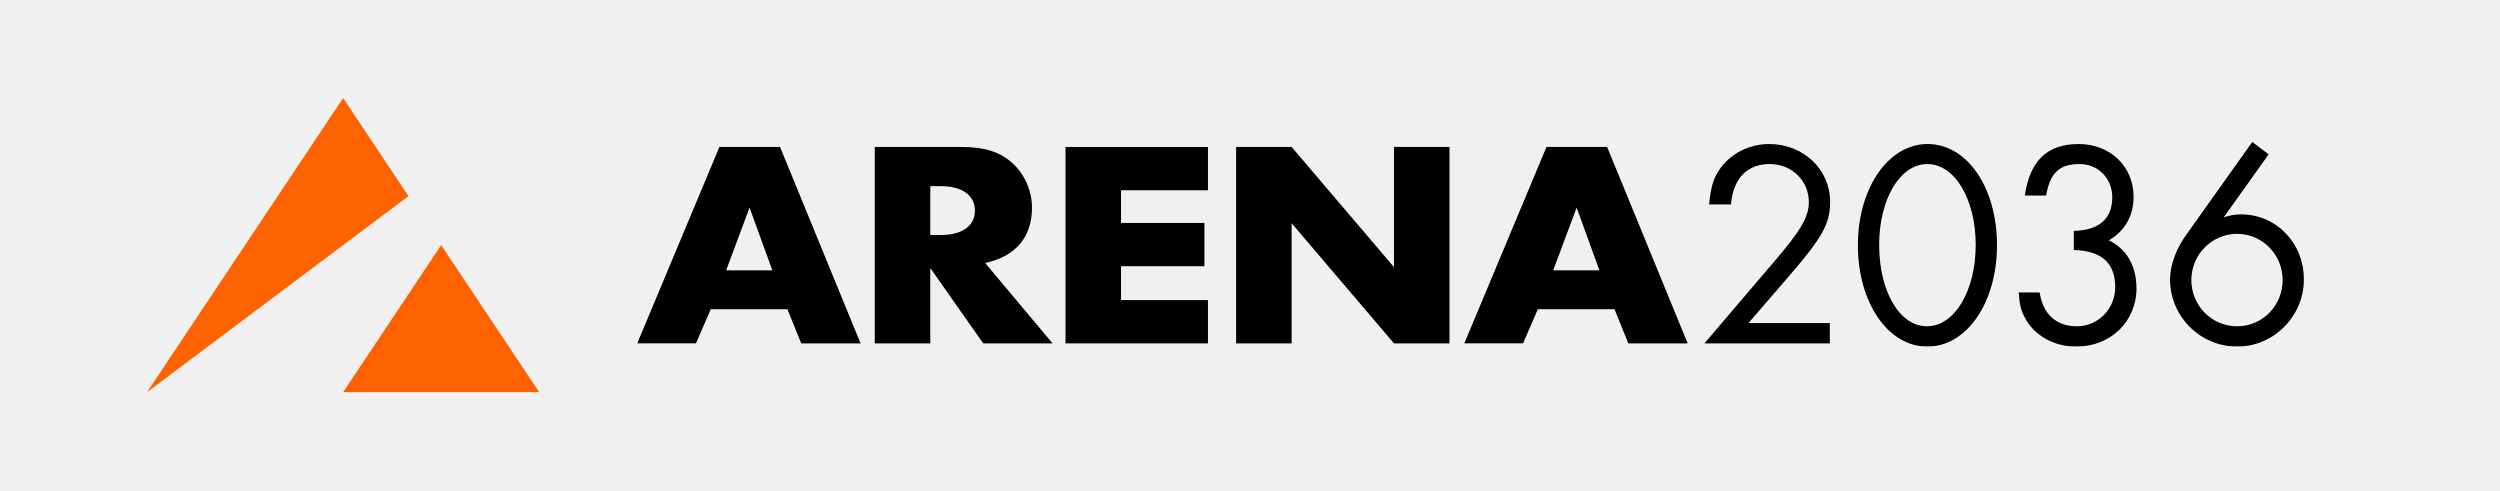
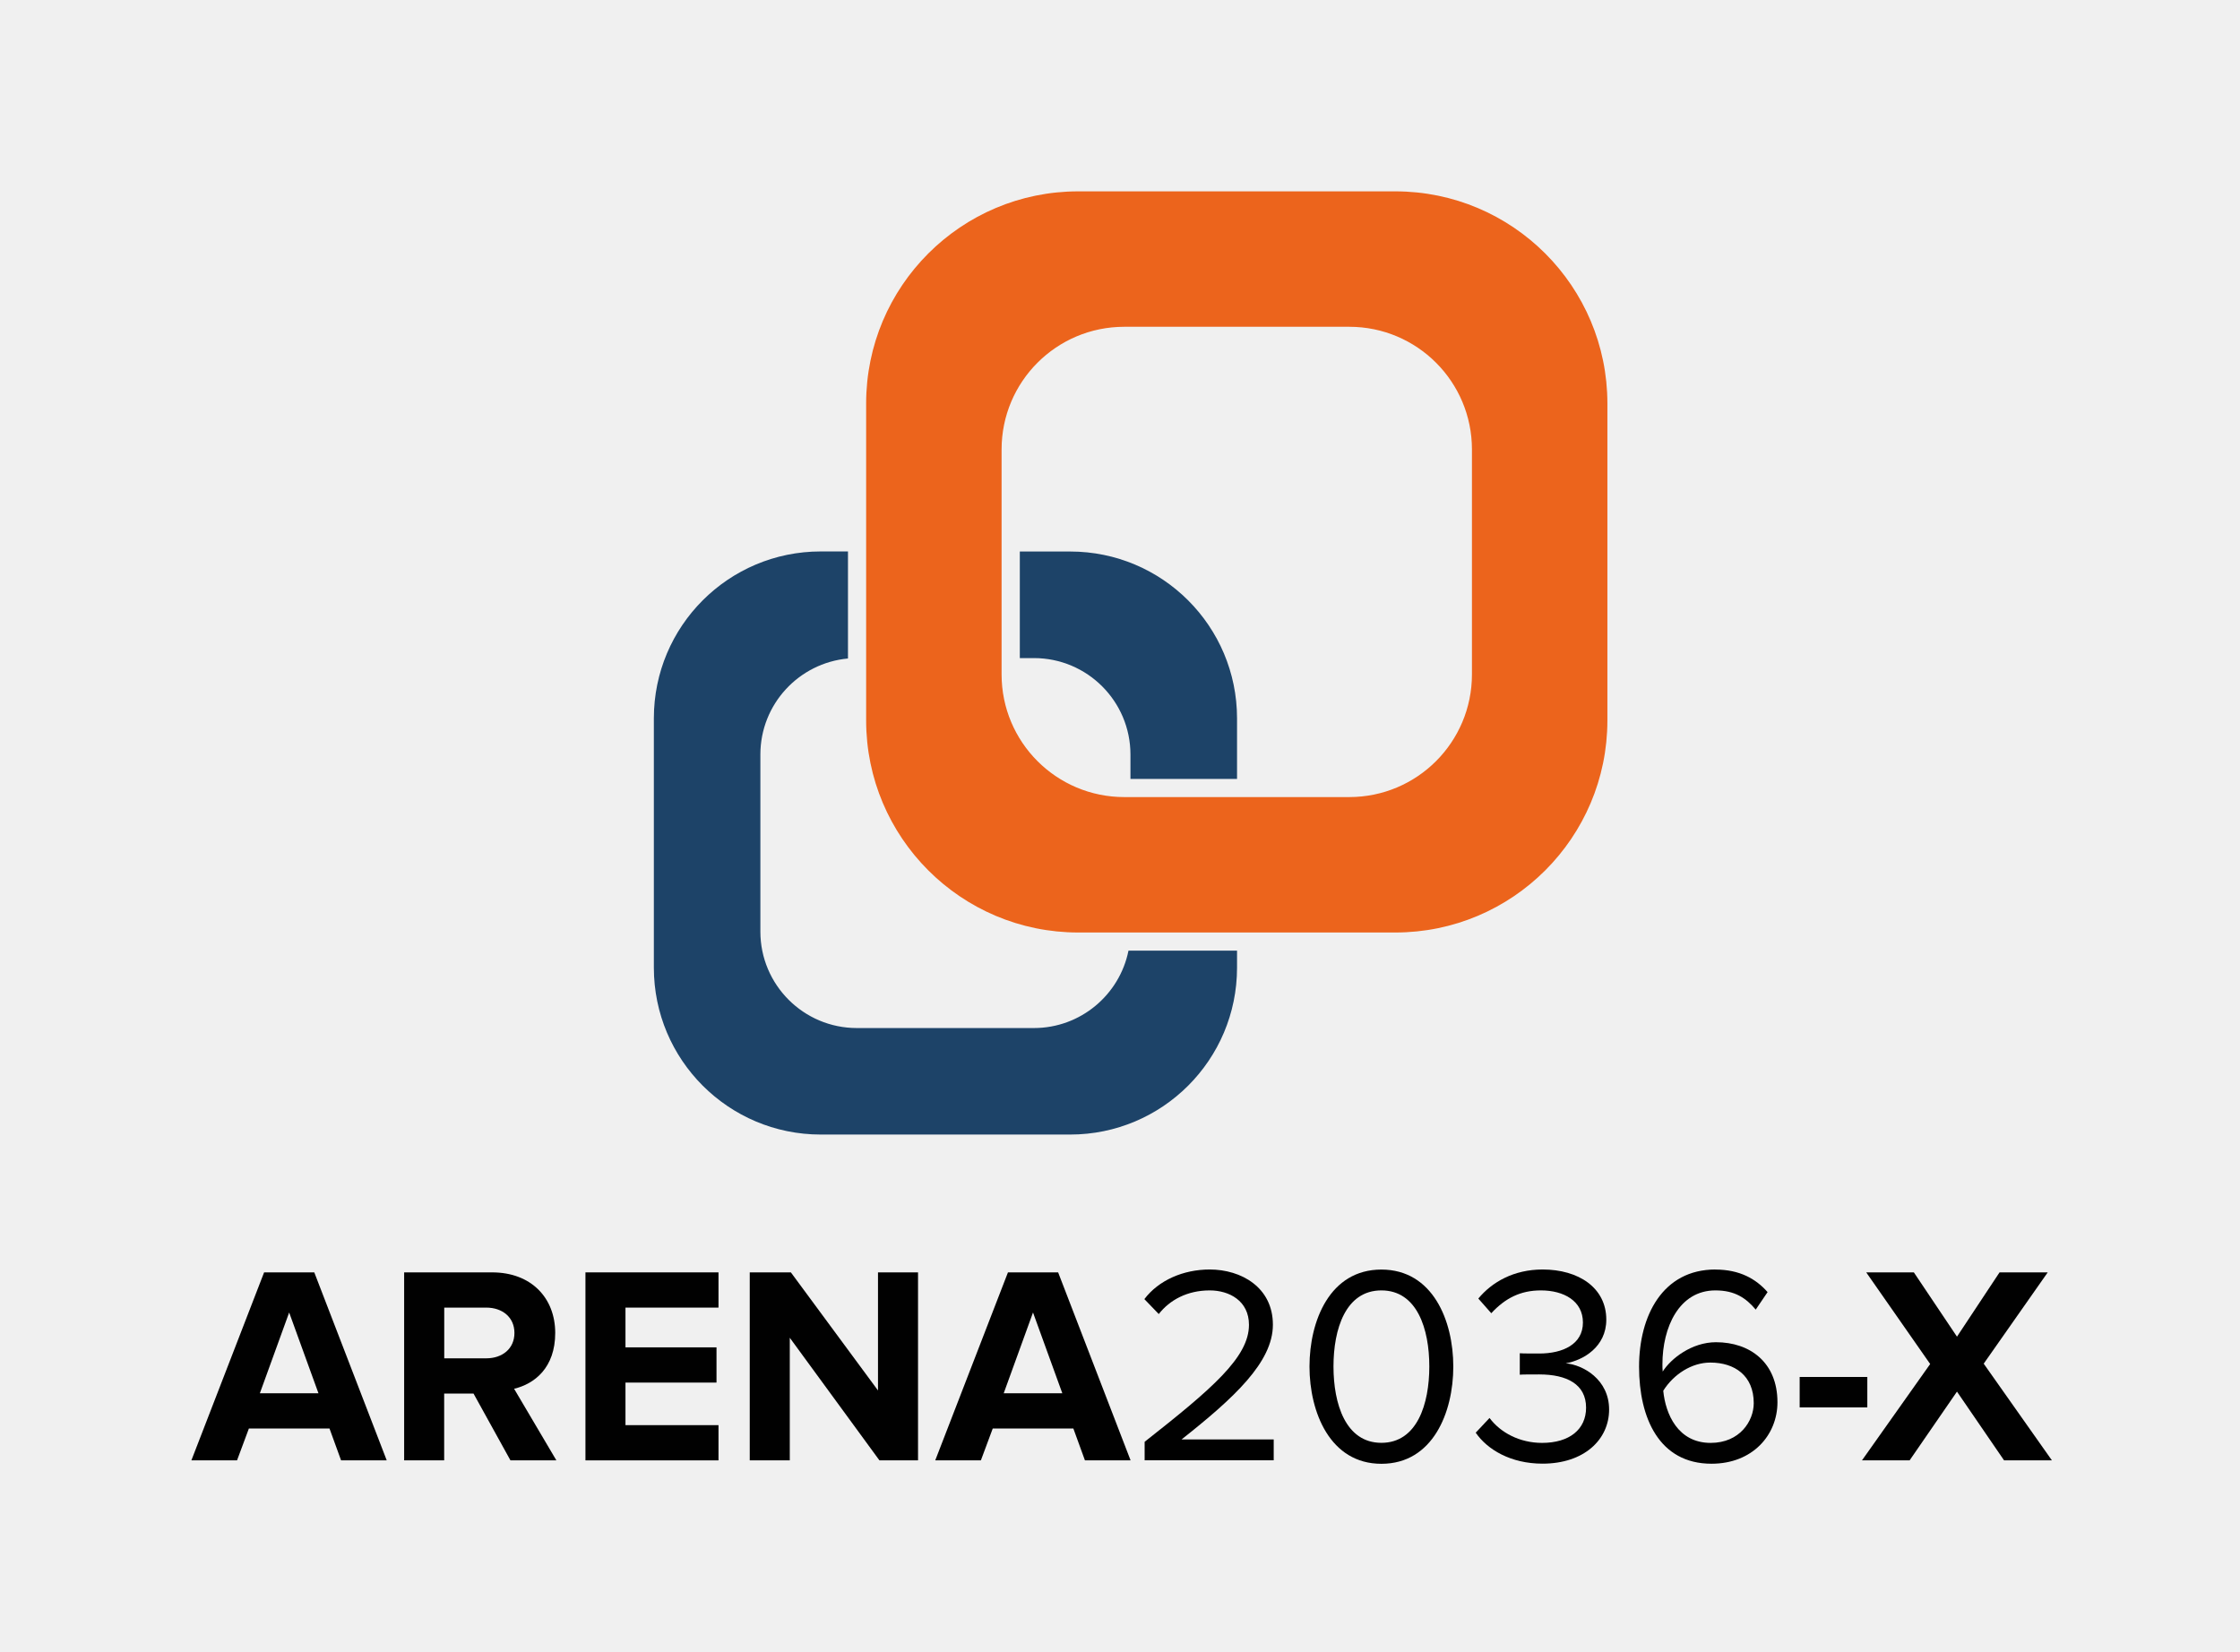
- <svg xmlns="http://www.w3.org/2000/svg" width="6375" height="1250" viewBox="0 0 6375 1250" fill="none">
-   <mask id="mask0_229_2569" style="mask-type:luminance" maskUnits="userSpaceOnUse" x="1625" y="362" width="4250" height="522">
-     <path d="M5875 362H1625V883.861H5875V362Z" fill="white" />
-   </mask>
-   <g mask="url(#mask0_229_2569)">
-     <path d="M1911.36 529.41L1851.66 689.356H1969.46L1911.37 529.41H1911.36ZM1812.37 788.45L1774.73 875.548H1625L1834.47 374.747H1989.09L2194.48 875.585H2043.1L2007.94 788.487H1812.37V788.45Z" fill="black" />
-     <path d="M2398.45 599.289C2454.1 599.289 2486 576 2486 536.958C2486 497.917 2453.29 474.627 2398.45 474.627H2372.27V599.277H2398.45V599.289ZM2683.98 875.596H2507.22L2372.23 683.394V875.596H2230.67V374.758H2450.77C2512.95 374.758 2553.04 388.281 2584.95 419.046C2614.42 447.556 2631.58 488.113 2631.58 529.408C2631.58 604.473 2589.85 654.057 2512.11 670.573L2683.94 875.546L2683.98 875.583V875.596Z" fill="black" />
-     <path d="M2858.62 485.159V568.488H3071.27V678.888H2858.62V765.21H3080.26V875.61H2717.06V374.771H3080.26V485.171H2858.62V485.159Z" fill="black" />
-     <path d="M3152.1 374.759H3293.65L3554.64 681.129V374.759H3696.2V875.597H3554.64L3293.65 569.227V875.597H3152.1V374.759Z" fill="black" />
-     <path d="M4020.41 529.41L3960.68 689.356H4078.5L4020.41 529.41ZM3921.43 788.45L3883.79 875.548H3734.05L3943.52 374.747H4098.16L4303.54 875.585H4152.16L4116.97 788.487H3921.42L3921.45 788.45H3921.43Z" fill="black" />
-     <path d="M4666.04 823.773V875.586H4346.29L4526.26 664.578C4592.46 587.259 4612.52 552.7 4612.52 515.149C4612.52 461.082 4569.39 418.272 4512.87 418.272C4456.36 418.272 4419.93 453.532 4413.99 521.147H4358.2C4362.68 476.859 4368.62 455.823 4384.97 431.82C4412.48 392.015 4460.08 367.235 4511.4 367.235C4598.39 367.235 4666.8 431.82 4666.8 514.398C4666.8 570.718 4647.47 605.277 4559.74 706.637L4458.62 823.773H4666.1H4666.02H4666.04Z" fill="black" />
-     <path d="M4791.89 624.059C4791.89 743.449 4843.94 832.037 4913.84 832.037C4983.75 832.037 5038.03 741.934 5038.03 624.798C5038.03 507.661 4984.49 418.31 4914.58 418.31C4844.68 418.31 4791.89 508.413 4791.89 624.059ZM5092.31 625.537C5092.31 771.96 5014.99 883.838 4914.57 883.838C4814.15 883.838 4737.6 771.221 4737.6 625.537C4737.6 479.852 4814.95 367.235 4915.34 367.235C5015.74 367.235 5092.31 477.635 5092.31 625.499" fill="black" />
-     <path d="M5288.09 588.735C5352.79 587.258 5386.27 557.958 5386.27 503.152C5386.27 455.083 5350.59 418.308 5302.98 418.308C5251.67 418.308 5227.87 440.083 5217.48 498.67H5163.2C5176.59 409.343 5220.45 367.271 5300.78 367.271C5381.11 367.271 5440.59 424.306 5440.59 501.662C5440.59 550.47 5418.26 589.499 5377.4 612.801C5422.74 634.576 5448 678.124 5448 735.196C5448 820.04 5381.83 883.886 5294.1 883.886C5238.32 883.886 5187.78 856.114 5163.98 811.075C5153.55 792.268 5149.86 776.529 5147.63 745.752H5201.17C5209.34 801.271 5243.57 832.073 5296.37 832.073C5349.18 832.073 5393.79 788.524 5393.79 732.229C5393.79 670.674 5358.83 639.133 5288.19 637.606V588.798L5288.09 588.723V588.735Z" fill="black" />
-     <path d="M5587.95 714.16C5587.95 779.484 5640 832.035 5704.68 832.035C5769.37 832.035 5820.69 779.484 5820.69 714.16C5820.69 648.837 5768.65 596.285 5704.68 596.285C5640.72 596.285 5587.95 648.837 5587.95 714.16ZM5785.01 393.566L5670.47 554.214C5689.07 548.216 5700.22 546.726 5715.11 546.726C5804.34 546.726 5874.97 619.575 5874.97 712.67C5874.97 805.766 5798.39 883.836 5704.68 883.836C5610.98 883.836 5533.66 807.293 5533.66 712.67C5533.66 676.634 5548.55 635.351 5574.55 599.278L5743.34 361.975L5785 393.528V393.566H5785.01Z" fill="black" />
+ <svg xmlns="http://www.w3.org/2000/svg" id="Ebene_1" viewBox="0 0 326.79 241.01">
+   <defs>
+     <style>
+       .cls-1 {
+         fill: #1d4368;
+       }
+ 
+       .cls-2 {
+         fill: #ec641c;
+       }
+ 
+       .cls-3 {
+         fill: #010101;
+       }
+     </style>
+   </defs>
+   <path class="cls-1" d="M164.92,110.1v3.55h15.55v-8.83c0-13.45-10.9-24.35-24.35-24.35h-7.34v15.55h2.06c7.78,0,14.08,6.31,14.08,14.08Z" />
+   <g>
+     <path class="cls-3" d="M49.76,213.08l-1.69-4.65h-11.76l-1.73,4.65h-6.66l10.61-27.43h7.32l10.57,27.43h-6.66ZM42.19,191.49l-4.28,11.8h8.55l-4.28-11.8Z" />
+     <path class="cls-3" d="M74.47,213.08l-5.39-9.75h-4.28v9.75h-5.84v-27.43h12.83c5.72,0,9.21,3.74,9.21,8.84s-3.04,7.44-6,8.14l6.17,10.45h-6.7ZM75.05,194.49c0-2.3-1.77-3.7-4.11-3.7h-6.13v7.4h6.13c2.34,0,4.11-1.4,4.11-3.7Z" />
+     <path class="cls-3" d="M85.41,213.08v-27.43h19.41v5.14h-13.57v5.8h13.28v5.14h-13.28v6.21h13.57v5.14h-19.41Z" />
+     <path class="cls-3" d="M128.3,213.08l-13.08-17.89v17.89h-5.84v-27.43h6l12.71,17.23v-17.23h5.84v27.43h-5.63Z" />
+     <path class="cls-3" d="M158.28,213.08l-1.69-4.65h-11.76l-1.73,4.65h-6.66l10.61-27.43h7.32l10.57,27.43h-6.66ZM150.71,191.49l-4.28,11.8h8.55l-4.28-11.8Z" />
+     <path class="cls-3" d="M166.99,213.08v-2.71c9.87-7.77,15.22-12.34,15.22-17.07,0-3.5-2.88-5.02-5.72-5.02-3.29,0-5.84,1.4-7.44,3.45l-2.1-2.18c2.1-2.76,5.68-4.32,9.54-4.32,4.57,0,9.21,2.59,9.21,8.06s-5.68,10.69-13.33,16.74h13.45v3.04h-18.84Z" />
+     <path class="cls-3" d="M201.53,185.24c7.48,0,10.49,7.44,10.49,14.15s-3,14.19-10.49,14.19-10.49-7.53-10.49-14.19,2.96-14.15,10.49-14.15ZM201.53,188.28c-5.22,0-6.99,5.63-6.99,11.1s1.77,11.14,6.99,11.14,6.99-5.68,6.99-11.14-1.77-11.1-6.99-11.1Z" />
+     <path class="cls-3" d="M217.32,206.91c1.6,2.14,4.4,3.62,7.65,3.62,3.99,0,6.42-1.97,6.42-5.14,0-3.41-2.8-4.85-6.83-4.85-1.15,0-2.43,0-2.84.04v-3.13c.45.04,1.73.04,2.84.04,3.45,0,6.37-1.36,6.37-4.52s-2.8-4.69-6.13-4.69c-3,0-5.22,1.15-7.24,3.33l-1.89-2.14c1.97-2.38,5.14-4.24,9.38-4.24,5.26,0,9.29,2.67,9.29,7.32,0,3.95-3.33,5.92-5.92,6.37,2.51.21,6.33,2.34,6.33,6.74s-3.66,7.9-9.71,7.9c-4.65,0-8.06-2.06-9.75-4.52l2.01-2.14Z" />
+     <path class="cls-3" d="M250.26,185.24c3.54,0,5.92,1.36,7.61,3.29l-1.73,2.55c-1.4-1.65-3-2.8-5.88-2.8-5.31,0-7.73,5.39-7.73,10.77,0,.37,0,.7.04,1.07,1.19-1.89,4.24-4.28,7.77-4.28,4.93,0,8.97,2.92,8.97,8.76,0,4.77-3.62,8.97-9.62,8.97-7.65,0-10.57-6.7-10.57-14.15s3.45-14.19,11.14-14.19ZM249.52,198.81c-2.71,0-5.35,1.69-6.87,4.11.33,3.41,2.14,7.61,6.91,7.61,4.24,0,6.29-3.17,6.29-5.8,0-4.03-2.8-5.92-6.33-5.92Z" />
+     <path class="cls-3" d="M262.55,205.35v-4.44h9.87v4.44h-9.87Z" />
+     <path class="cls-3" d="M292.37,213.08l-6.87-10.03-6.91,10.03h-6.95l9.95-14.06-9.33-13.37h6.95l6.29,9.38,6.21-9.38h7.03l-9.34,13.32,9.95,14.11h-6.99Z" />
  </g>
-   <path d="M375 1000L875 250L1041.66 500L375 1000Z" fill="#FF6200" />
-   <path d="M875 1000L1125 625L1375 1000H875Z" fill="#FF6200" />
+   <path class="cls-2" d="M203.55,27.92h-46.24c-17.09,0-30.95,13.86-30.95,30.95v46.24c0,17.09,13.86,30.95,30.95,30.95h46.24c17.09,0,30.95-13.86,30.95-30.95v-46.24c0-17.09-13.86-30.95-30.95-30.95ZM214.74,98.4c0,9.89-8.01,17.9-17.9,17.9h-32.82c-9.89,0-17.9-8.01-17.9-17.9v-32.82c0-9.89,8.01-17.9,17.9-17.9h32.82c9.89,0,17.9,8.01,17.9,17.9v32.82Z" />
+   <path class="cls-1" d="M164.63,138.72c-1.3,6.43-6.99,11.28-13.8,11.28h-25.82c-7.78,0-14.08-6.31-14.08-14.08v-25.82c0-7.34,5.61-13.36,12.78-14.02v-15.62h-3.97c-13.45,0-24.35,10.9-24.35,24.35v36.38c0,13.45,10.9,24.35,24.35,24.35h36.38c13.45,0,24.35-10.9,24.35-24.35v-2.48h-15.83Z" />
</svg>
